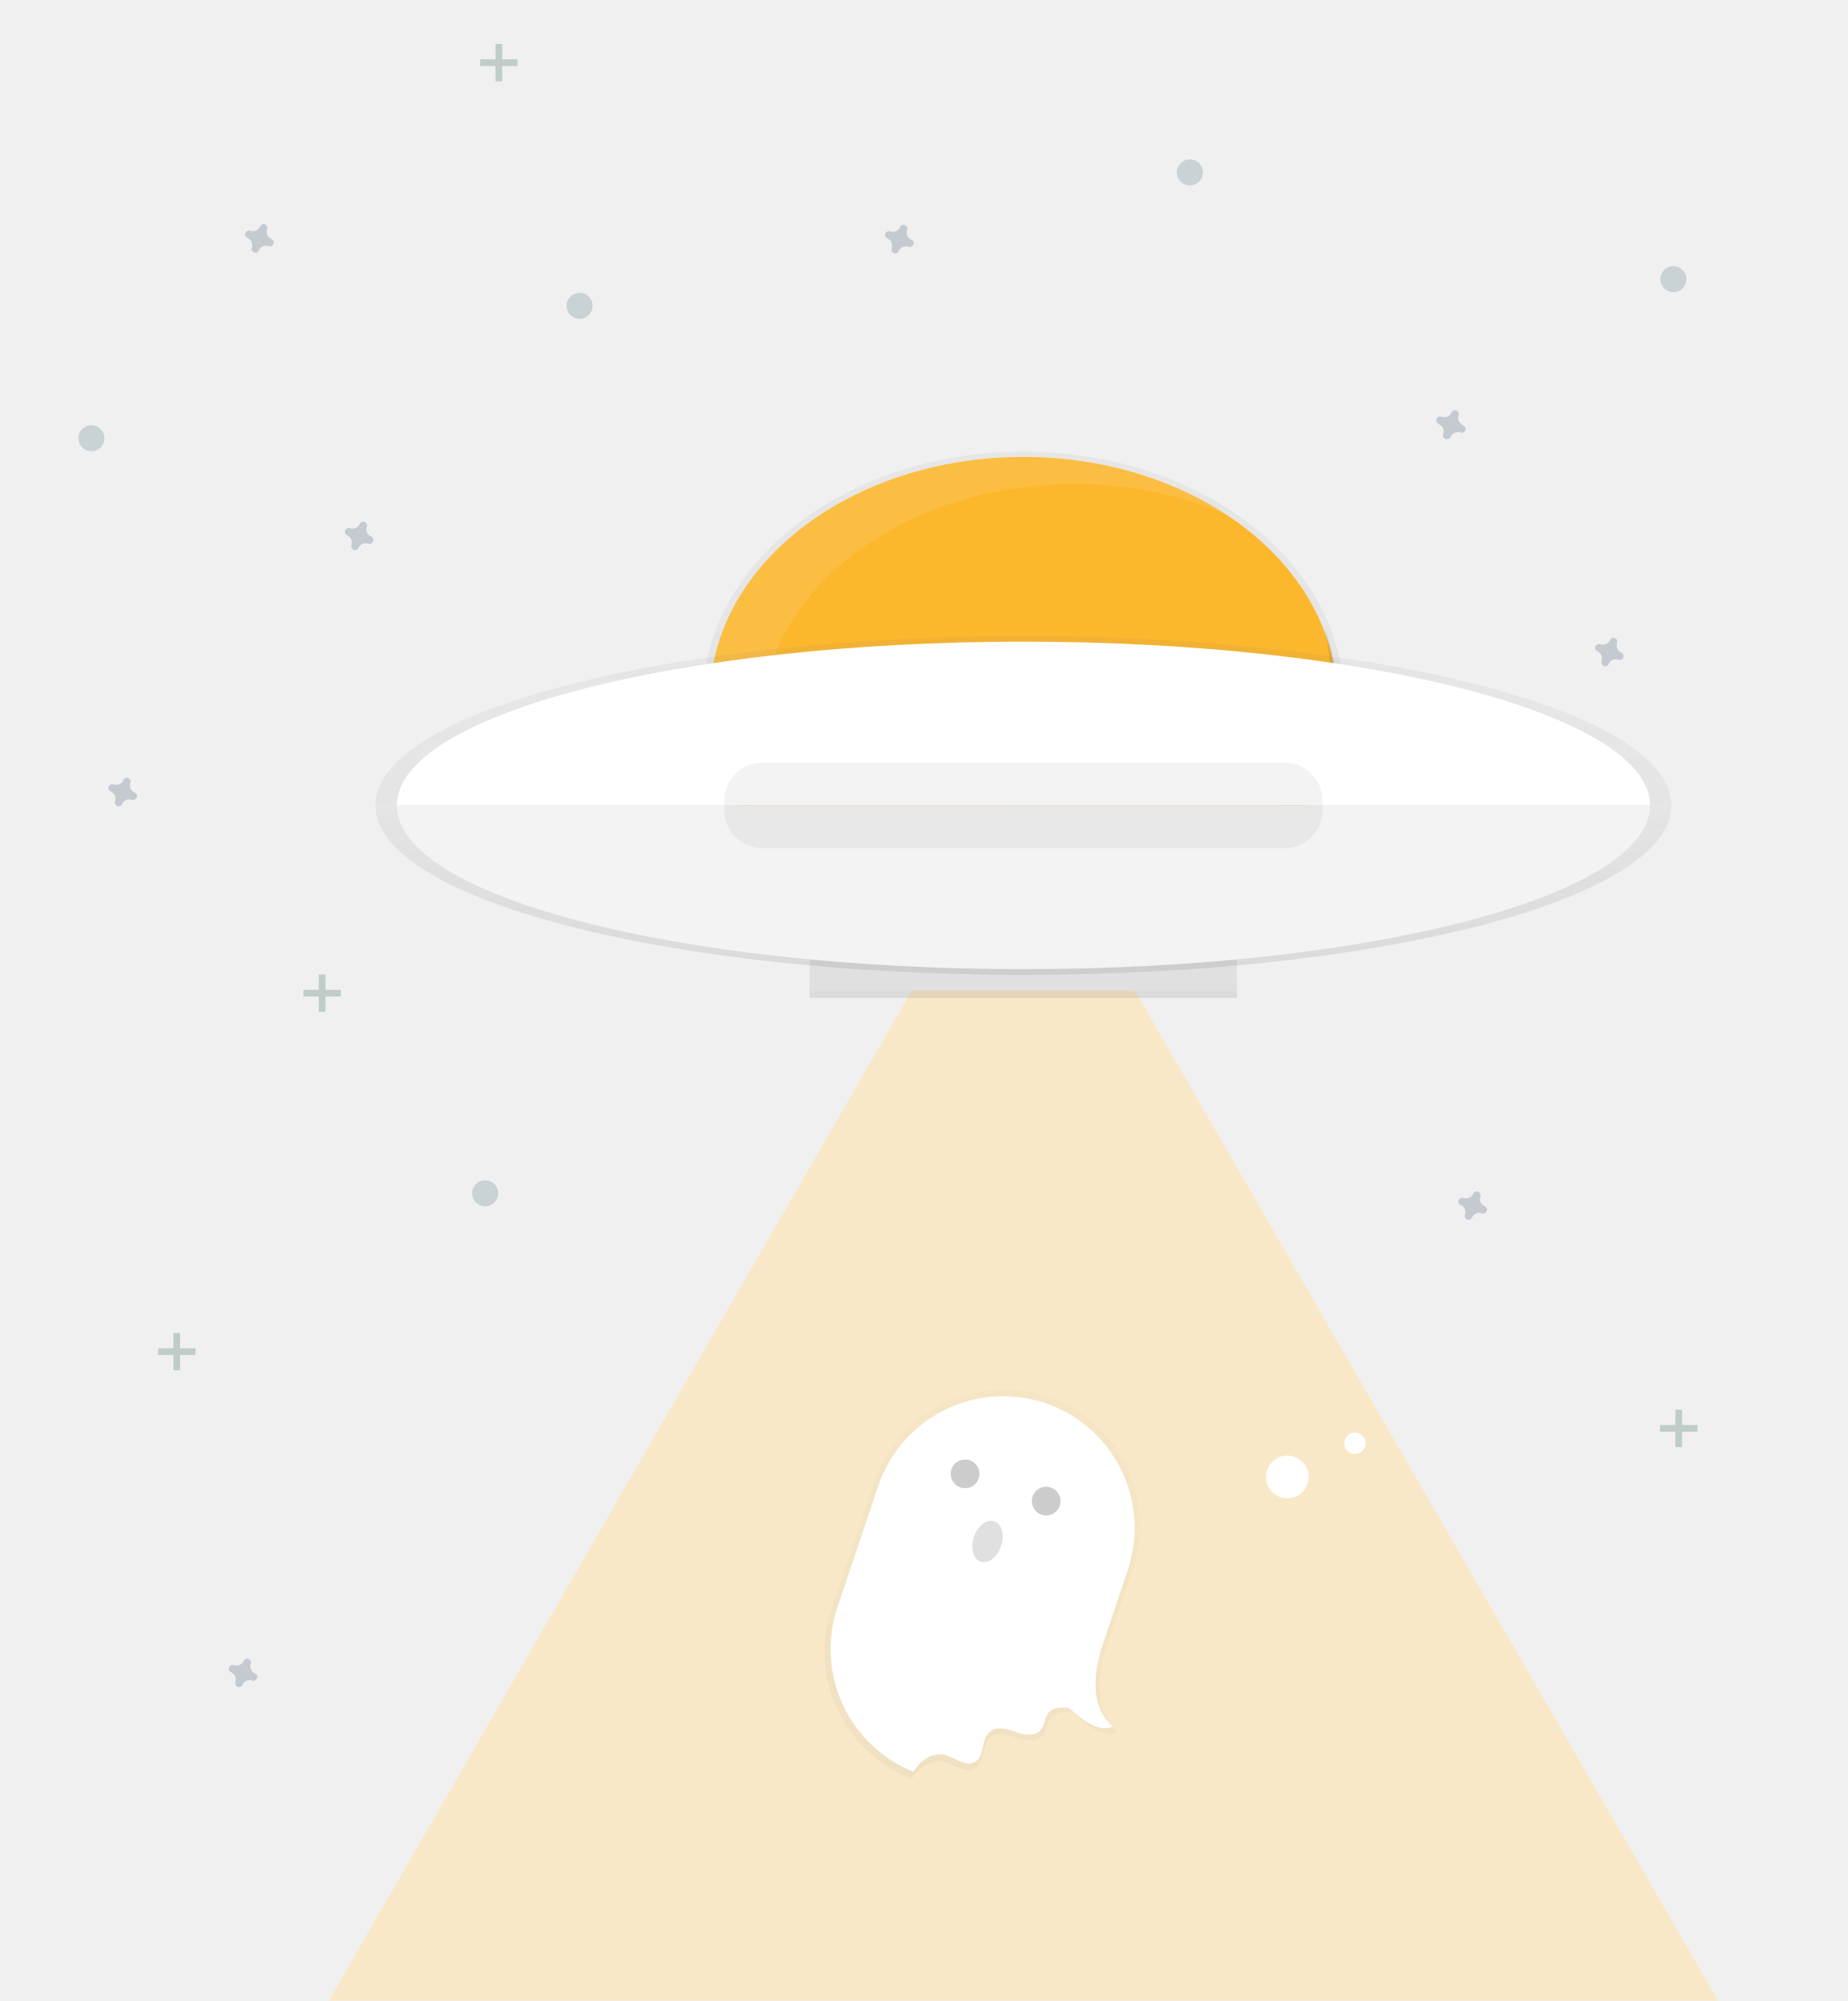
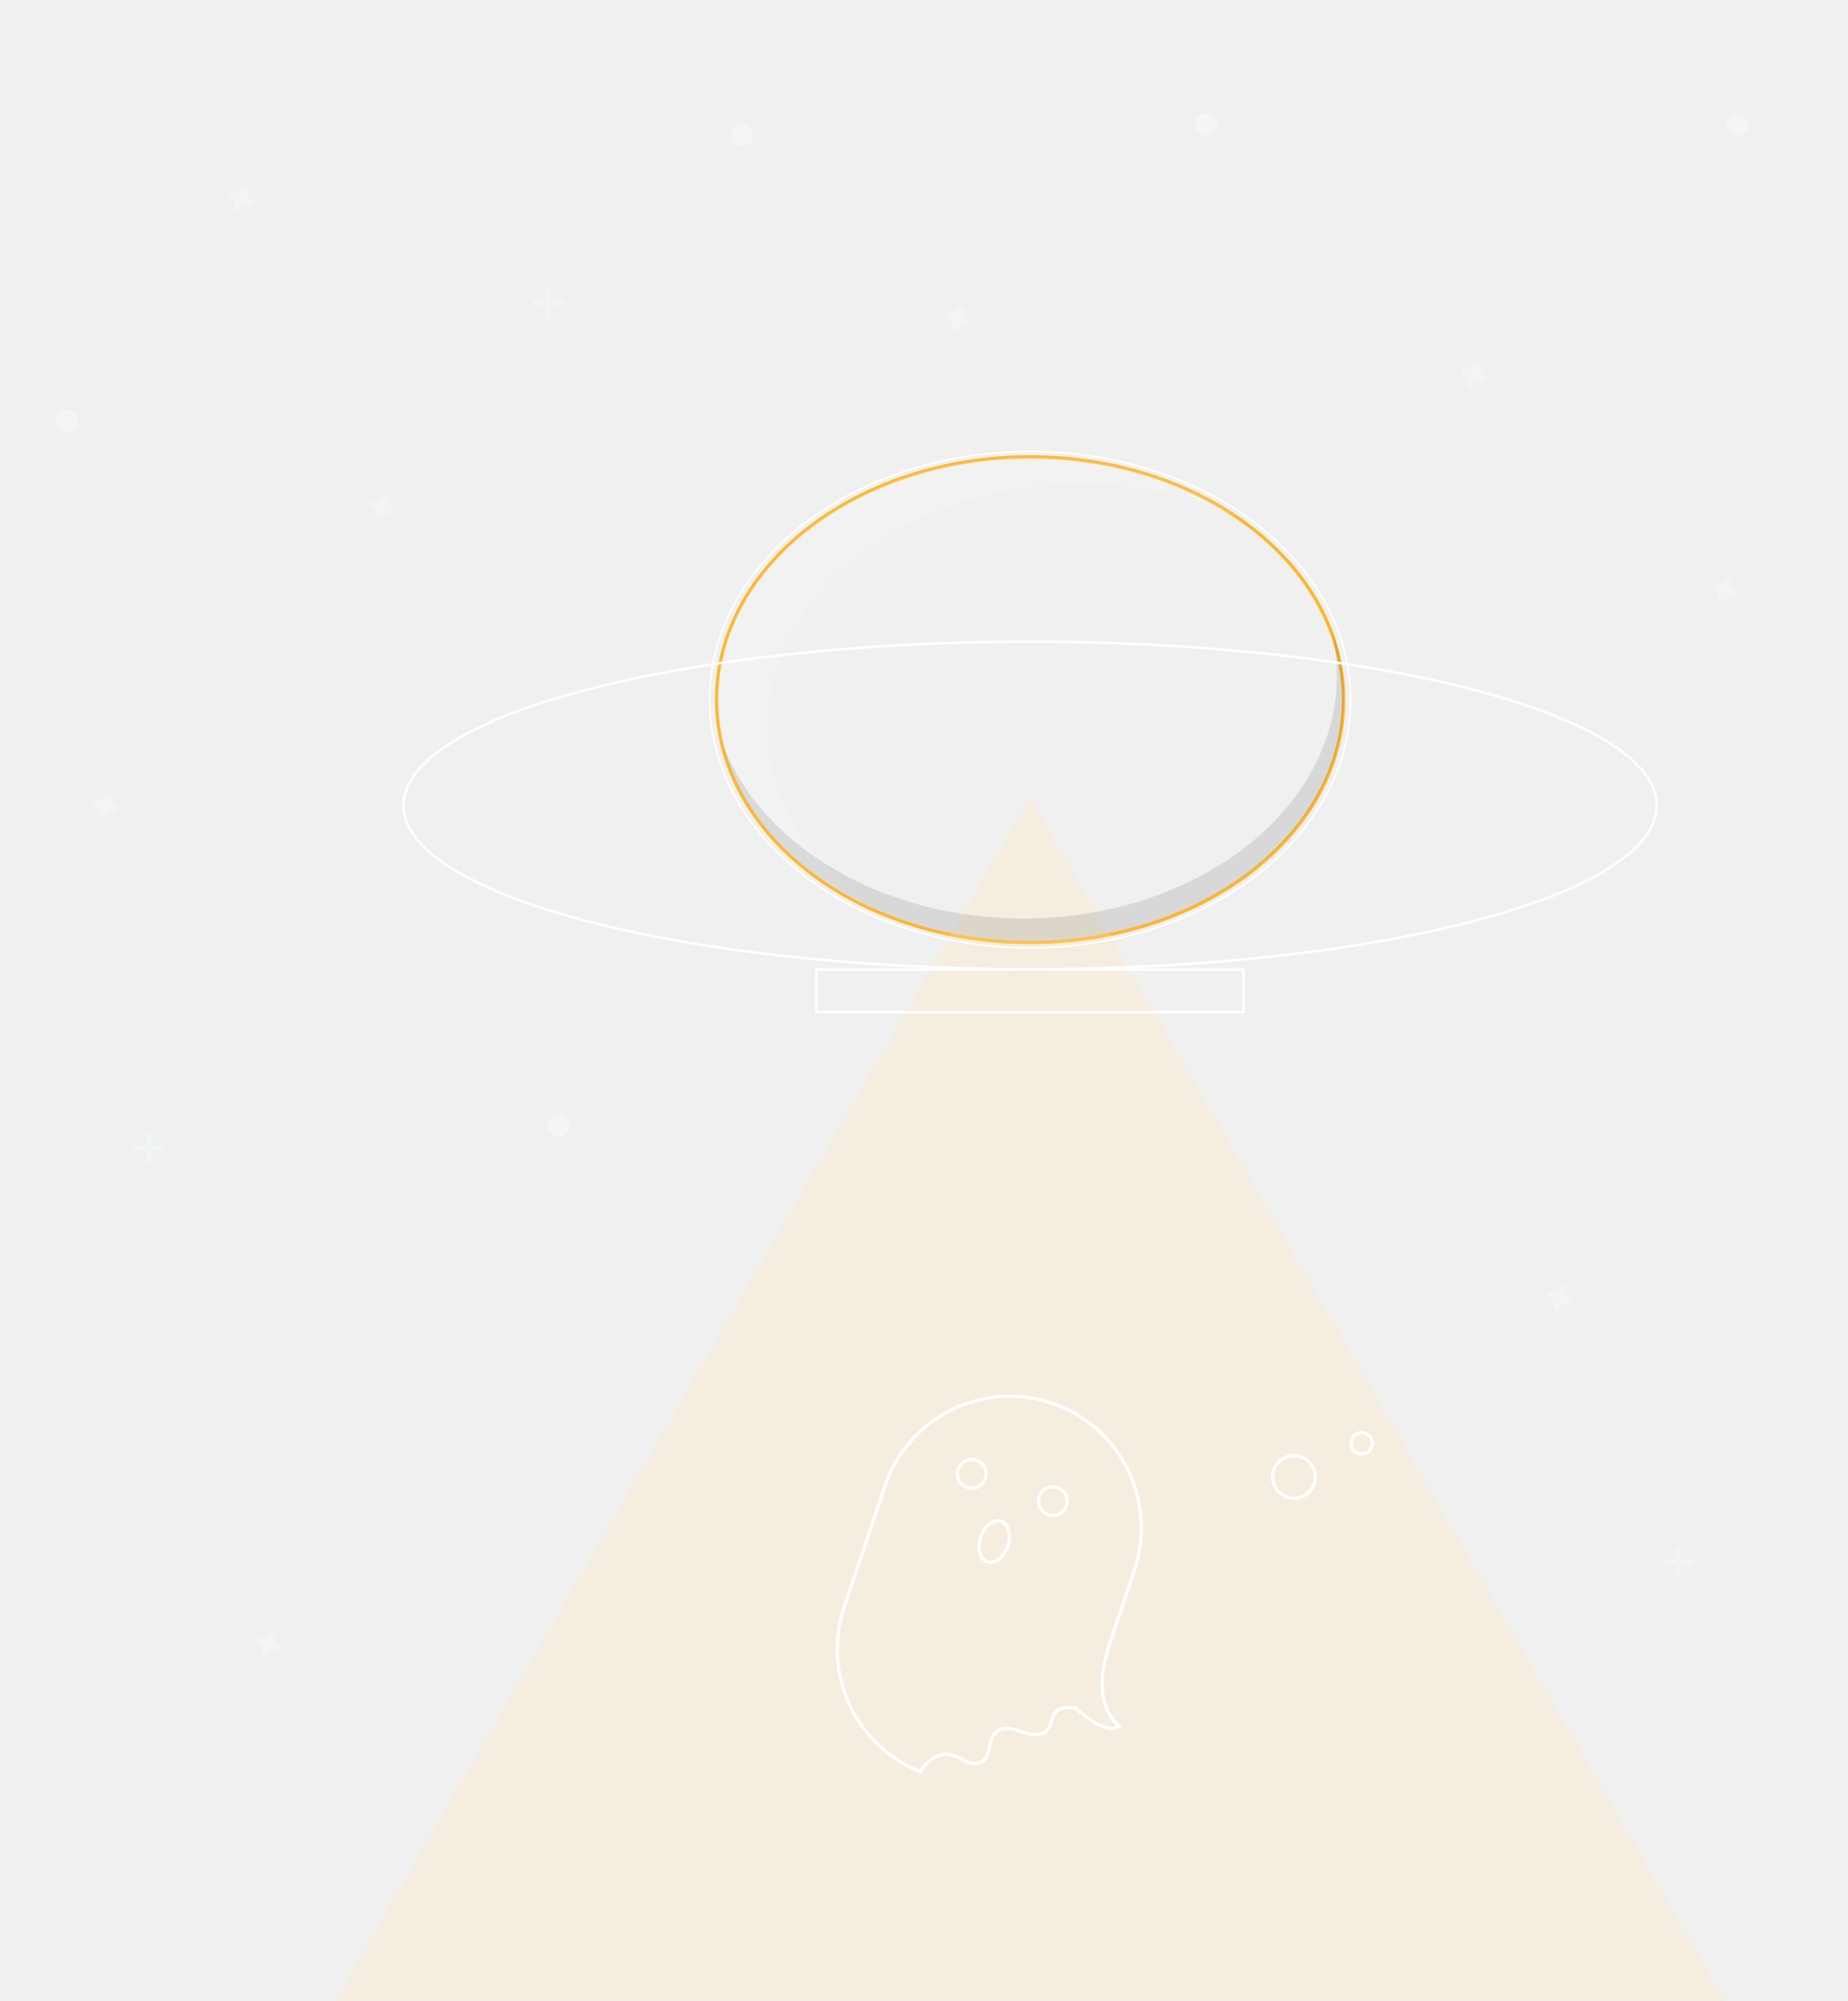
<svg xmlns="http://www.w3.org/2000/svg" version="1.0" id="Capa_1" x="0px" y="0px" viewBox="0 0 554 600" enable-background="new 0 0 554 600" xml:space="preserve">
+   <ellipse fill="none" stroke="#FCB72D" stroke-miterlimit="10" cx="308.9" cy="209.8" rx="94" ry="72.8" />
+   <path opacity="0.13" fill="#FFFFFF" enable-background="new    " d="M230.1,217.9c0-40.2,42.1-72.8,94-72.8  c16.1-0.1,32.1,3.2,46.8,9.7c-16.5-11.2-38.1-17.9-61.8-17.9c-51.9,0-94,32.6-94,72.8c0,27,19,50.6,47.1,63.1  C242.6,259.4,230.1,239.8,230.1,217.9z" />
+   <polygon opacity="0.25" fill="#FFE4AE" enable-background="new    " points="308.9,239.1 413,419.5 517.2,599.9 308.9,599.9   100.6,599.9 204.7,419.5 " />
+   <path fill="none" stroke="#FFFFFF" stroke-miterlimit="10" d="M276.9,529.9c1.9-2.6,5.2-4.5,8.4-3.7s6.1,3.7,8.9,2.2  c3.1-1.6,1.9-6.8,4.6-9.1c2.1-1.8,5.2-0.9,7.7,0c2.6,0.9,5.8,1.5,7.6-0.6c1.2-1.4,1.1-3.6,2.2-5c1.3-1.7,3.8-1.9,5.9-1.6  c1.1,0.2,8.1,8.2,13.5,5.6c-8.8-7.5-3.9-21.7-3.3-23.8l7.8-23.2c6.9-20.7-4.2-43-24.8-50l0,0c-20.7-6.9-43,4.2-50,24.8L253.1,482  c-6.6,19.9,3.4,41.5,22.9,49.3C276.2,530.8,276.5,530.3,276.9,529.9z" />
+   <ellipse transform="matrix(0.319 -0.9478 0.9478 0.319 -220.3898 577.1555)" fill="none" stroke="#FFFFFF" stroke-miterlimit="10" cx="291.4" cy="441.9" rx="4.3" ry="4.3" />
+   <ellipse transform="matrix(0.319 -0.9478 0.9478 0.319 -211.5923 605.7446)" fill="none" stroke="#FFFFFF" stroke-miterlimit="10" cx="315.7" cy="450.1" rx="4.3" ry="4.3" />
+   <ellipse transform="matrix(0.319 -0.9478 0.9478 0.319 -235.049 597.3146)" fill="none" stroke="#FFFFFF" stroke-miterlimit="10" cx="298.1" cy="462.2" rx="6.4" ry="4.3" />
+   <ellipse transform="matrix(0.319 -0.9478 0.9478 0.319 -155.5253 669.3222)" fill="none" stroke="#FFFFFF" stroke-miterlimit="10" cx="388" cy="442.9" rx="6.4" ry="6.4" />
+   <ellipse transform="matrix(0.319 -0.9478 0.9478 0.319 -132.1572 681.687)" fill="none" stroke="#FFFFFF" stroke-miterlimit="10" cx="408.3" cy="432.8" rx="3.2" ry="3.2" />
+   <path opacity="0.1" enable-background="new    " d="M399.1,188.2c1.2,4.7,1.8,9.5,1.8,14.4c0,40.2-42.1,72.8-94,72.8  c-42.5,0-78.3-21.8-90-51.7c8.6,33.3,46.6,58.4,92.1,58.4c51.9,0,94-32.6,94-72.8C403.1,202.1,401.7,194.9,399.1,188.2z" />
+   <path fill="none" stroke="#FFFFFF" stroke-width="0.75" stroke-miterlimit="10" d="M496.8,241.5L496.8,241.5  c0,27.1-84.1,49.1-187.9,49.1c-103.8,0-187.9-22-187.9-49.1v0c0-27.1,84.1-49.1,187.9-49.1C412.6,192.4,496.8,214.4,496.8,241.5z" />
+   <g opacity="0.74">
+     <path opacity="0.5" fill="#F6FAFF" enable-background="new    " d="M117.6,152.2c-0.9-0.4-1.4-1.5-1.1-2.4c0-0.1,0-0.1,0-0.2l0,0   c0-0.6-0.4-1-0.9-1.1c-0.3,0-0.7,0.1-0.9,0.4l0,0c0,0.1-0.1,0.1-0.1,0.2c-0.4,0.9-1.5,1.4-2.4,1.1c-0.1,0-0.1,0-0.2,0l0,0   c-0.6,0-1,0.4-1.1,0.9c0,0.3,0.1,0.7,0.4,0.9l0,0c0.1,0,0.1,0.1,0.2,0.1c0.9,0.4,1.4,1.5,1.1,2.4c0,0.1,0,0.1,0,0.2l0,0   c0,0.6,0.4,1,0.9,1.1c0.3,0,0.7-0.1,0.9-0.4l0,0c0-0.1,0.1-0.1,0.1-0.2c0.4-0.9,1.5-1.4,2.4-1.1c0.1,0,0.1,0,0.2,0l0,0   c0.6,0,1-0.4,1.1-0.9c0-0.3-0.1-0.7-0.4-0.9l0,0C117.7,152.3,117.7,152.3,117.6,152.2z" />
+     <path opacity="0.5" fill="#F6FAFF" enable-background="new    " d="M470.9,389.1c-0.9-0.4-1.4-1.5-1.1-2.4c0-0.1,0-0.1,0-0.2l0,0   c0-0.6-0.4-1-0.9-1.1c-0.3,0-0.7,0.1-0.9,0.4l0,0c0,0.1-0.1,0.1-0.1,0.2c-0.4,0.9-1.5,1.4-2.4,1.1c-0.1,0-0.1,0-0.2,0l0,0   c-0.6,0-1,0.4-1.1,0.9c0,0.3,0.1,0.7,0.4,0.9l0,0c0.1,0,0.1,0.1,0.2,0.1c0.9,0.4,1.4,1.5,1.1,2.4c0,0.1,0,0.1,0,0.2l0,0   c0,0.6,0.4,1,0.9,1.1c0.3,0,0.7-0.1,0.9-0.4l0,0c0-0.1,0.1-0.1,0.1-0.2c0.4-0.9,1.5-1.4,2.4-1.1c0.1,0,0.1,0,0.2,0l0,0   c0.6,0,1-0.4,1.1-0.9c0-0.3-0.1-0.7-0.4-0.9l0,0C471,389.2,470.9,389.2,470.9,389.1z" />
+     <path opacity="0.5" fill="#F6FAFF" enable-background="new    " d="M83.7,493c-0.9-0.4-1.4-1.5-1.1-2.4c0-0.1,0-0.1,0-0.2l0,0   c0-0.6-0.4-1-0.9-1.1c-0.3,0-0.7,0.1-0.9,0.4l0,0c0,0.1-0.1,0.1-0.1,0.2c-0.4,0.9-1.5,1.4-2.4,1.1c-0.1,0-0.1,0-0.2,0l0,0   c-0.6,0-1,0.4-1.1,0.9c0,0.3,0.1,0.7,0.4,0.9l0,0c0.1,0,0.1,0.1,0.2,0.1c0.9,0.4,1.4,1.5,1.1,2.4c0,0.1,0,0.1,0,0.2l0,0   c0,0.6,0.4,1,0.9,1.1c0.3,0,0.7-0.1,0.9-0.4l0,0c0-0.1,0.1-0.1,0.1-0.2c0.4-0.9,1.5-1.4,2.4-1.1c0.1,0,0.1,0,0.2,0l0,0   c0.6,0,1-0.4,1.1-0.9c0-0.3-0.1-0.7-0.4-0.9l0,0C83.8,493.1,83.8,493.1,83.7,493z" />
+     <path opacity="0.5" fill="#F6FAFF" enable-background="new    " d="M34.7,241.6c-0.9-0.4-1.4-1.5-1.1-2.4c0-0.1,0-0.1,0-0.2l0,0   c0-0.6-0.4-1-0.9-1.1c-0.3,0-0.7,0.1-0.9,0.4l0,0c0,0.1-0.1,0.1-0.1,0.2c-0.4,0.9-1.5,1.4-2.4,1.1c-0.1,0-0.1,0-0.2,0l0,0   c-0.6,0-1,0.4-1.1,0.9c0,0.3,0.1,0.7,0.4,0.9l0,0c0.1,0,0.1,0.1,0.2,0.1c0.9,0.4,1.4,1.5,1.1,2.4c0,0.1,0,0.1,0,0.2l0,0   c0,0.6,0.4,1,0.9,1.1c0.3,0,0.7-0.1,0.9-0.4l0,0c0-0.1,0.1-0.1,0.1-0.2c0.4-0.9,1.5-1.4,2.4-1.1c0.1,0,0.1,0,0.2,0l0,0   c0.6,0,1-0.4,1.1-0.9c0-0.3-0.1-0.7-0.4-0.9l0,0C34.8,241.7,34.8,241.6,34.7,241.6z" />
+     <path opacity="0.5" fill="#F6FAFF" enable-background="new    " d="M445,112.5c-0.9-0.4-1.4-1.5-1.1-2.4c0-0.1,0-0.1,0-0.2l0,0   c0-0.6-0.4-1-0.9-1.1c-0.3,0-0.7,0.1-0.9,0.4l0,0c0,0.1-0.1,0.1-0.1,0.2c-0.4,0.9-1.5,1.4-2.4,1.1c-0.1,0-0.1,0-0.2,0l0,0   c-0.5-0.1-1.1,0.2-1.2,0.8c-0.1,0.4,0.1,0.9,0.5,1.1l0,0c0.1,0,0.1,0.1,0.2,0.1c0.9,0.4,1.4,1.5,1.1,2.4c0,0.1,0,0.1,0,0.2l0,0   c-0.1,0.6,0.3,1,0.9,1.1c0.4,0,0.7-0.1,1-0.5l0,0c0-0.1,0.1-0.1,0.1-0.2c0.4-0.9,1.5-1.4,2.4-1.1c0.1,0,0.1,0,0.2,0l0,0   c0.6,0,1-0.4,1.1-0.9c0-0.3-0.1-0.7-0.4-0.9l0,0C445.2,112.6,445.1,112.5,445,112.5z" />
+     <g opacity="0.5">
+       <rect x="43.8" y="339.7" fill="#F2FFFB" width="1.6" height="9.3" />
+       <rect x="40" y="343.5" fill="#F2FFFB" width="9.3" height="1.6" />
+     </g>
+     <g opacity="0.5">
+       <rect x="163.5" y="86.3" fill="#F2FFFB" width="1.6" height="9.3" />
+       <rect x="159.7" y="90.1" fill="#F2FFFB" width="9.3" height="1.6" />
+     </g>
+     <g opacity="0.5">
+       <rect x="502.4" y="463.8" fill="#F2FFFB" width="1.6" height="9.3" />
+       <rect x="498.5" y="467.6" fill="#F2FFFB" width="9.3" height="1.6" />
+     </g>
+     <circle opacity="0.5" fill="#FCFFFF" enable-background="new    " cx="520.8" cy="37.3" r="3.3" />
+     <circle opacity="0.5" fill="#FCFFFF" enable-background="new    " cx="20" cy="126.3" r="3.3" />
+     <circle opacity="0.5" fill="#FCFFFF" enable-background="new    " cx="167.6" cy="337.5" r="3.3" />
+     <path opacity="0.5" fill="#F6FAFF" enable-background="new    " d="M290.2,95.6c-0.9-0.4-1.4-1.5-1.1-2.4c0-0.1,0-0.1,0-0.2l0,0   c0-0.6-0.4-1-0.9-1.1c-0.3,0-0.7,0.1-0.9,0.4l0,0c0,0.1-0.1,0.1-0.1,0.2c-0.4,0.9-1.5,1.4-2.4,1.1c-0.1,0-0.1,0-0.2,0l0,0   c-0.6,0-1,0.4-1.1,0.9c0,0.3,0.1,0.7,0.4,0.9l0,0c0.1,0,0.1,0.1,0.2,0.1c0.9,0.4,1.4,1.5,1.1,2.4c0,0.1,0,0.1,0,0.2l0,0   c0,0.6,0.4,1,0.9,1.1c0.3,0,0.7-0.1,0.9-0.4l0,0c0-0.1,0.1-0.1,0.1-0.2c0.4-0.9,1.5-1.4,2.4-1.1c0.1,0,0.1,0,0.2,0l0,0   c0.6,0,1-0.4,1.1-0.9c0-0.3-0.1-0.7-0.4-0.9l0,0C290.3,95.7,290.2,95.7,290.2,95.6z" />
+     <path opacity="0.5" fill="#F6FAFF" enable-background="new    " d="M520.2,177.1c-0.9-0.4-1.4-1.5-1.1-2.4c0-0.1,0-0.1,0-0.2l0,0   c0-0.6-0.4-1-0.9-1.1c-0.3,0-0.7,0.1-0.9,0.4l0,0c0,0.1-0.1,0.1-0.1,0.2c-0.4,0.9-1.5,1.4-2.4,1.1c-0.1,0-0.1,0-0.2,0l0,0   c-0.6,0-1,0.4-1.1,0.9c0,0.3,0.1,0.7,0.4,0.9l0,0c0.1,0,0.1,0.1,0.2,0.1c0.9,0.4,1.4,1.5,1.1,2.4c0,0.1,0,0.1,0,0.2l0,0   c0,0.6,0.4,1,0.9,1.1c0.3,0,0.7-0.1,0.9-0.4l0,0c0-0.1,0.1-0.1,0.1-0.2c0.4-0.9,1.5-1.4,2.4-1.1c0.1,0,0.1,0,0.2,0l0,0   c0.6,0,1-0.4,1.1-0.9c0-0.3-0.1-0.7-0.4-0.9l0,0C520.4,177.2,520.3,177.1,520.2,177.1z" />
+     <path opacity="0.5" fill="#F6FAFF" enable-background="new    " d="M75.5,59.7c-0.9-0.4-1.4-1.5-1.1-2.4c0-0.1,0-0.1,0-0.2l0,0   c0-0.6-0.4-1-0.9-1.1c-0.3,0-0.7,0.1-0.9,0.4l0,0c0,0.1-0.1,0.1-0.1,0.2c-0.4,0.9-1.5,1.4-2.4,1.1c-0.1,0-0.1,0-0.2,0l0,0   c-0.6,0-1,0.4-1.1,0.9c0,0.3,0.1,0.7,0.4,0.9l0,0c0.1,0,0.1,0.1,0.2,0.1c0.9,0.4,1.4,1.5,1.1,2.4c0,0.1,0,0.1,0,0.2l0,0   c0,0.6,0.4,1,0.9,1.1c0.3,0,0.7-0.1,0.9-0.4l0,0c0-0.1,0.1-0.1,0.1-0.2c0.4-0.9,1.5-1.4,2.4-1.1c0.1,0,0.1,0,0.2,0l0,0   c0.6,0,1-0.4,1.1-0.9c0-0.3-0.1-0.7-0.4-0.9l0,0C75.6,59.7,75.6,59.7,75.5,59.7z" />
+     <circle opacity="0.5" fill="#FCFFFF" enable-background="new    " cx="361.7" cy="37.3" r="3.3" />
+     <circle opacity="0.5" fill="#FCFFFF" enable-background="new    " cx="222.5" cy="40.6" r="3.3" />
+   </g>
  <g>
-     <g opacity="0.8">
-       <linearGradient id="SVGID_1_" gradientUnits="userSpaceOnUse" x1="306.873" y1="323.763" x2="306.873" y2="472.634" gradientTransform="matrix(1 0 0 -1 0 608)">
-         <stop offset="0" style="stop-color:#808080;stop-opacity:0.25" />
-         <stop offset="0.54" style="stop-color:#808080;stop-opacity:0.12" />
-         <stop offset="1" style="stop-color:#808080;stop-opacity:0.1" />
-       </linearGradient>
-       <ellipse fill="url(#SVGID_1_)" cx="306.9" cy="209.8" rx="96.1" ry="74.4" />
-     </g>
-     <ellipse fill="#FCB72D" cx="306.9" cy="209.8" rx="94" ry="72.8" />
-     <path opacity="0.1" fill="#FFFFFF" enable-background="new    " d="M228.1,217.9c0-40.2,42.1-72.8,94-72.8   c16.1-0.1,32.1,3.2,46.8,9.7c-16.5-11.2-38.1-17.9-61.8-17.9c-51.9,0-94,32.6-94,72.8c0,27,19,50.6,47.1,63.1   C240.6,259.4,228.1,239.8,228.1,217.9z" />
-     <polygon opacity="0.61" fill="#FFE4AE" enable-background="new    " points="306.9,239.1 411,419.5 515.2,599.9 306.9,599.9    98.6,599.9 202.7,419.5  " />
-     <g opacity="0.3">
-       <linearGradient id="SVGID_2_" gradientUnits="userSpaceOnUse" x1="186.465" y1="-456.834" x2="186.465" y2="-335.161" gradientTransform="matrix(0.9478 0.319 0.319 -0.9478 249.3229 43.2173)">
-         <stop offset="0" style="stop-color:#808080;stop-opacity:0.25" />
-         <stop offset="0.54" style="stop-color:#808080;stop-opacity:0.12" />
-         <stop offset="1" style="stop-color:#808080;stop-opacity:0.1" />
-       </linearGradient>
-       <path fill="url(#SVGID_2_)" d="M331.6,494.5l8.1-24c5.7-17.2-0.5-36-15.2-46.5l0.1,0c-3.2-2.2-6.7-4-10.4-5.2l0,0l-0.1,0l-0.1,0    l0,0c-3.6-1.2-7.3-1.9-11.1-2.1c-1.3-0.1-2.7-0.1-4,0c-2.3,0.1-4.6,0.4-6.9,1c-0.6,0.1-1.3,0.3-1.9,0.5c-0.6,0.2-1.3,0.4-1.9,0.6    c-1.2,0.4-2.5,0.9-3.7,1.4c-0.6,0.3-1.2,0.5-1.8,0.8c-1.8,0.9-3.5,1.9-5.1,3c-0.5,0.4-1.1,0.8-1.6,1.2    c-6.5,4.9-11.3,11.7-13.9,19.4l-12.7,37.8c-2,5.9-2.6,12.2-1.8,18.4c0.1,1,0.3,1.9,0.5,2.8s0.4,1.9,0.7,2.8    c0.2,0.6,0.4,1.2,0.6,1.8c0.3,0.9,0.6,1.8,1,2.7c0.2,0.6,0.5,1.2,0.8,1.7c0.5,1.2,1.1,2.3,1.8,3.4c0.6,1.1,1.3,2.2,2.1,3.2    c0.6,0.8,1.1,1.5,1.7,2.3c0.8,1,1.7,1.9,2.6,2.8c3.9,3.9,8.6,7,13.8,9.1l0,0l0,0l0.2,0.1c0.3-0.5,0.6-1,0.9-1.4    c2-2.7,5.4-4.6,8.7-3.9c0.2,0.1,0.5,0.1,0.7,0.2c1.7,0.6,3.3,1.6,4.9,2.1c1.2,0.5,2.5,0.5,3.7,0c3.2-1.7,2-7.1,4.7-9.4    c0.1-0.1,0.3-0.2,0.4-0.3l-0.1-0.2c2.1-1.3,5-0.4,7.5,0.4c2.6,0.9,6,1.5,7.9-0.6c1.2-1.5,1.1-3.7,2.3-5.2c1.4-1.8,3.9-2,6.2-1.7    c1.2,0.2,8.4,8.5,14,5.8C325.9,511.4,330.9,496.6,331.6,494.5z" />
-     </g>
-     <path fill="#FFFFFF" d="M274.9,529.9c1.9-2.6,5.2-4.5,8.4-3.7s6.1,3.7,8.9,2.2c3.1-1.6,1.9-6.8,4.6-9.1c2.1-1.8,5.2-0.9,7.7,0   c2.6,0.9,5.8,1.5,7.6-0.6c1.2-1.4,1.1-3.6,2.2-5c1.3-1.7,3.8-1.9,5.9-1.6c1.1,0.2,8.1,8.2,13.5,5.6c-8.8-7.5-3.9-21.7-3.3-23.8   l7.8-23.2c6.9-20.7-4.2-43-24.8-50l0,0c-20.7-6.9-43,4.2-50,24.8L251.1,482c-6.6,19.9,3.4,41.5,22.9,49.3   C274.2,530.8,274.5,530.3,274.9,529.9z" />
-     <ellipse transform="matrix(0.319 -0.9478 0.9478 0.319 -221.7519 575.2599)" opacity="0.2" enable-background="new    " cx="289.4" cy="441.9" rx="4.3" ry="4.3" />
-     <ellipse transform="matrix(0.319 -0.9478 0.9478 0.319 -212.9543 603.849)" opacity="0.2" enable-background="new    " cx="313.7" cy="450.1" rx="4.3" ry="4.3" />
-     <ellipse transform="matrix(0.319 -0.9478 0.9478 0.319 -236.4111 595.4191)" fill="#E0E0E0" cx="296.1" cy="462.2" rx="6.4" ry="4.3" />
-     <ellipse transform="matrix(0.319 -0.9478 0.9478 0.319 -156.8874 667.4266)" fill="#FFFFFF" cx="386" cy="442.9" rx="6.4" ry="6.4" />
-     <ellipse transform="matrix(0.319 -0.9478 0.9478 0.319 -133.5193 679.7915)" fill="#FFFFFF" cx="406.3" cy="432.8" rx="3.2" ry="3.2" />
-     <g opacity="0.8">
-       <linearGradient id="SVGID_3_" gradientUnits="userSpaceOnUse" x1="306.873" y1="308.811" x2="306.873" y2="321.624" gradientTransform="matrix(1 0 0 -1 0 608)">
-         <stop offset="0" style="stop-color:#808080;stop-opacity:0.25" />
-         <stop offset="0.54" style="stop-color:#808080;stop-opacity:0.12" />
-         <stop offset="1" style="stop-color:#808080;stop-opacity:0.1" />
-       </linearGradient>
-       <rect x="242.8" y="286.4" fill="url(#SVGID_3_)" width="128.1" height="12.8" />
-     </g>
-     <rect x="242.8" y="284.2" fill="#E0E0E0" width="128.1" height="12.8" />
-     <path opacity="0.1" enable-background="new    " d="M397.1,188.2c1.2,4.7,1.8,9.5,1.8,14.4c0,40.2-42.1,72.8-94,72.8   c-42.5,0-78.3-21.8-90-51.7c8.6,33.3,46.6,58.4,92.1,58.4c51.9,0,94-32.6,94-72.8C401.1,202.1,399.7,194.9,397.1,188.2z" />
-     <g opacity="0.8">
-       <linearGradient id="SVGID_4_" gradientUnits="userSpaceOnUse" x1="306.873" y1="315.68" x2="306.873" y2="417.25" gradientTransform="matrix(1 0 0 -1 0 608)">
-         <stop offset="0" style="stop-color:#808080;stop-opacity:0.25" />
-         <stop offset="0.54" style="stop-color:#808080;stop-opacity:0.12" />
-         <stop offset="1" style="stop-color:#808080;stop-opacity:0.1" />
-       </linearGradient>
-       <ellipse fill="url(#SVGID_4_)" cx="306.9" cy="241.5" rx="194.3" ry="50.8" />
-     </g>
-     <path fill="#FFFFFF" d="M306.9,192.4c-103.8,0-187.9,22-187.9,49.1h375.8C494.8,214.4,410.6,192.4,306.9,192.4z" />
-     <path fill="#FFFFFF" d="M306.9,290.6c103.8,0,187.9-22,187.9-49.1H119C119,268.7,203.1,290.6,306.9,290.6z" />
-     <path opacity="5.000000e-02" enable-background="new    " d="M306.9,290.6c103.8,0,187.9-22,187.9-49.1H119   C119,268.7,203.1,290.6,306.9,290.6z" />
-     <path opacity="5.000000e-02" enable-background="new    " d="M228.5,228.7h156.8c6.2,0,11.3,5.1,11.3,11.3v3   c0,6.2-5.1,11.3-11.3,11.3H228.5c-6.2,0-11.3-5.1-11.3-11.3v-3C217.2,233.8,222.2,228.7,228.5,228.7z" />
-     <g>
-       <path opacity="0.5" fill="#99A3B2" enable-background="new    " d="M111.3,160.9c-1.1-0.5-1.7-1.7-1.3-2.9c0-0.1,0-0.2,0.1-0.3    l0,0c0-0.7-0.5-1.2-1.1-1.3c-0.4,0-0.8,0.2-1,0.5l0,0c-0.1,0.1-0.1,0.2-0.1,0.2c-0.5,1.1-1.7,1.7-2.9,1.3c-0.1,0-0.2,0-0.3-0.1    l0,0c-0.7,0-1.2,0.5-1.3,1.1c0,0.4,0.2,0.8,0.5,1l0,0c0.1,0.1,0.2,0.1,0.2,0.1c1.1,0.5,1.7,1.7,1.3,2.9c0,0.1,0,0.2-0.1,0.3l0,0    c0,0.7,0.5,1.2,1.1,1.3c0.4,0,0.8-0.2,1-0.5l0,0c0.1-0.1,0.1-0.2,0.1-0.2c0.5-1.1,1.7-1.7,2.9-1.3c0.1,0,0.2,0,0.3,0.1l0,0    c0.7,0,1.2-0.5,1.3-1.1c0-0.4-0.2-0.8-0.5-1l0,0C111.5,161,111.4,161,111.3,160.9z" />
-       <path opacity="0.5" fill="#99A3B2" enable-background="new    " d="M445.2,361.7c-1.1-0.5-1.7-1.7-1.3-2.9c0-0.1,0-0.2,0.1-0.3    l0,0c0-0.7-0.5-1.2-1.1-1.3c-0.4,0-0.8,0.2-1,0.5l0,0c-0.1,0.1-0.1,0.2-0.1,0.2c-0.5,1.1-1.7,1.7-2.9,1.3c-0.1,0-0.2,0-0.3-0.1    l0,0c-0.7,0-1.2,0.5-1.3,1.1c0,0.4,0.2,0.8,0.5,1l0,0c0.1,0.1,0.2,0.1,0.2,0.1c1.1,0.5,1.7,1.7,1.3,2.9c0,0.1,0,0.2-0.1,0.3l0,0    c0,0.7,0.5,1.2,1.1,1.3c0.4,0,0.8-0.2,1-0.5l0,0c0.1-0.1,0.1-0.2,0.1-0.2c0.5-1.1,1.7-1.7,2.9-1.3c0.1,0,0.2,0,0.3,0.1l0,0    c0.7,0,1.2-0.5,1.3-1.1c0-0.4-0.2-0.8-0.5-1l0,0C445.4,361.8,445.3,361.7,445.2,361.7z" />
-       <path opacity="0.5" fill="#99A3B2" enable-background="new    " d="M76.5,501.8c-1.1-0.5-1.7-1.7-1.3-2.9c0-0.1,0-0.2,0.1-0.3l0,0    c0-0.7-0.5-1.2-1.1-1.3c-0.4,0-0.8,0.2-1,0.5l0,0c-0.1,0.1-0.1,0.2-0.1,0.2c-0.5,1.1-1.7,1.7-2.9,1.3c-0.1,0-0.2,0-0.3-0.1l0,0    c-0.7,0-1.2,0.5-1.3,1.1c0,0.4,0.2,0.8,0.5,1l0,0c0.1,0.1,0.2,0.1,0.2,0.1c1.1,0.5,1.7,1.7,1.3,2.9c0,0.1,0,0.2-0.1,0.3l0,0    c0,0.7,0.5,1.2,1.1,1.3c0.4,0,0.8-0.2,1-0.5l0,0c0.1-0.1,0.1-0.2,0.1-0.2c0.5-1.1,1.7-1.7,2.9-1.3c0.1,0,0.2,0,0.3,0.1l0,0    c0.7,0,1.2-0.5,1.3-1.1c0-0.4-0.2-0.8-0.5-1l0,0C76.7,501.9,76.6,501.9,76.5,501.8z" />
-       <path opacity="0.5" fill="#99A3B2" enable-background="new    " d="M40.4,237.7c-1.1-0.5-1.7-1.7-1.3-2.9c0-0.1,0-0.2,0.1-0.3l0,0    c0-0.7-0.5-1.2-1.1-1.3c-0.4,0-0.8,0.2-1,0.5l0,0c-0.1,0.1-0.1,0.2-0.1,0.2c-0.5,1.1-1.7,1.7-2.9,1.3c-0.1,0-0.2,0-0.3-0.1l0,0    c-0.7,0-1.2,0.5-1.3,1.1c0,0.4,0.2,0.8,0.5,1l0,0c0.1,0.1,0.2,0.1,0.2,0.1c1.1,0.5,1.7,1.7,1.3,2.9c0,0.1,0,0.2-0.1,0.3l0,0    c0,0.7,0.5,1.2,1.1,1.3c0.4,0,0.8-0.2,1-0.5l0,0c0.1-0.1,0.1-0.2,0.1-0.2c0.5-1.1,1.7-1.7,2.9-1.3c0.1,0,0.2,0,0.3,0.1l0,0    c0.7,0,1.2-0.5,1.3-1.1c0-0.4-0.2-0.8-0.5-1l0,0C40.6,237.8,40.5,237.7,40.4,237.7z" />
-       <path opacity="0.5" fill="#99A3B2" enable-background="new    " d="M438.7,127.5c-1.1-0.5-1.7-1.7-1.3-2.9c0-0.1,0-0.2,0.1-0.3    l0,0c0-0.7-0.5-1.2-1.1-1.3c-0.4,0-0.8,0.2-1,0.5l0,0c-0.1,0.1-0.1,0.2-0.1,0.2c-0.5,1.1-1.7,1.7-2.9,1.3c-0.1,0-0.2,0-0.3-0.1    l0,0c-0.7-0.1-1.3,0.3-1.4,0.9c-0.1,0.5,0.1,1,0.6,1.3l0,0c0.1,0.1,0.2,0.1,0.2,0.1c1.1,0.5,1.7,1.7,1.3,2.9c0,0.1,0,0.2-0.1,0.3    l0,0c-0.1,0.7,0.4,1.3,1.1,1.3c0.5,0,0.9-0.2,1.1-0.5l0,0c0.1-0.1,0.1-0.2,0.1-0.2c0.5-1.1,1.7-1.7,2.9-1.3c0.1,0,0.2,0,0.3,0.1    l0,0c0.7,0,1.2-0.5,1.3-1.1c0-0.4-0.2-0.8-0.5-1l0,0C438.8,127.6,438.8,127.5,438.7,127.5z" />
-       <g opacity="0.5">
-         <rect x="95.6" y="292.2" fill="#8EA89F" width="2" height="11.2" />
-         <rect x="91" y="296.8" fill="#8EA89F" width="11.2" height="2" />
-       </g>
-       <g opacity="0.5">
-         <rect x="148.6" y="13.2" fill="#8EA89F" width="2" height="11.2" />
-         <rect x="144" y="17.8" fill="#8EA89F" width="11.2" height="2" />
-       </g>
-       <g opacity="0.5">
-         <rect x="52" y="399.7" fill="#8EA89F" width="2" height="11.2" />
-         <rect x="47.4" y="404.3" fill="#8EA89F" width="11.2" height="2" />
-       </g>
-       <g opacity="0.5">
-         <rect x="502.4" y="422.7" fill="#8EA89F" width="2" height="11.2" />
-         <rect x="497.8" y="427.3" fill="#8EA89F" width="11.2" height="2" />
-       </g>
-       <circle opacity="0.5" fill="#A2B4B7" enable-background="new    " cx="501.8" cy="83.7" r="3.9" />
-       <circle opacity="0.5" fill="#A2B4B7" enable-background="new    " cx="27.4" cy="131.4" r="3.9" />
-       <circle opacity="0.5" fill="#A2B4B7" enable-background="new    " cx="145.5" cy="357.8" r="3.9" />
-       <path opacity="0.5" fill="#99A3B2" enable-background="new    " d="M273.3,71.9c-1.1-0.5-1.7-1.7-1.3-2.9c0-0.1,0-0.2,0.1-0.3l0,0    c0-0.7-0.5-1.2-1.1-1.3c-0.4,0-0.8,0.2-1,0.5l0,0c-0.1,0.1-0.1,0.2-0.1,0.2c-0.5,1.1-1.7,1.7-2.9,1.3c-0.1,0-0.2,0-0.3-0.1l0,0    c-0.7,0-1.2,0.5-1.3,1.1c0,0.4,0.2,0.8,0.5,1l0,0c0.1,0.1,0.2,0.1,0.2,0.1c1.1,0.5,1.7,1.7,1.3,2.9c0,0.1,0,0.2-0.1,0.3l0,0    c0,0.7,0.5,1.2,1.1,1.3c0.4,0,0.8-0.2,1-0.5l0,0c0.1-0.1,0.1-0.2,0.1-0.2c0.5-1.1,1.7-1.7,2.9-1.3c0.1,0,0.2,0,0.3,0.1l0,0    c0.7,0,1.2-0.5,1.3-1.1c0-0.4-0.2-0.8-0.5-1l0,0C273.5,72,273.4,72,273.3,71.9z" />
-       <path opacity="0.5" fill="#99A3B2" enable-background="new    " d="M486.2,195.7c-1.1-0.5-1.7-1.7-1.3-2.9c0-0.1,0-0.2,0.1-0.3    l0,0c0-0.7-0.5-1.2-1.1-1.3c-0.4,0-0.8,0.2-1,0.5l0,0c-0.1,0.1-0.1,0.2-0.1,0.2c-0.5,1.1-1.7,1.7-2.9,1.3c-0.1,0-0.2,0-0.3-0.1    l0,0c-0.7,0-1.2,0.5-1.3,1.1c0,0.4,0.2,0.8,0.5,1l0,0c0.1,0.1,0.2,0.1,0.2,0.1c1.1,0.5,1.7,1.7,1.3,2.9c0,0.1,0,0.2-0.1,0.3l0,0    c0,0.7,0.5,1.2,1.1,1.3c0.4,0,0.8-0.2,1-0.5l0,0c0.1-0.1,0.1-0.2,0.1-0.2c0.5-1.1,1.7-1.7,2.9-1.3c0.1,0,0.2,0,0.3,0.1l0,0    c0.7,0,1.2-0.5,1.3-1.1c0-0.4-0.2-0.8-0.5-1l0,0C486.4,195.8,486.3,195.7,486.2,195.7z" />
-       <path opacity="0.5" fill="#99A3B2" enable-background="new    " d="M81.4,71.7c-1.1-0.5-1.7-1.7-1.3-2.9c0-0.1,0-0.2,0.1-0.3l0,0    c0-0.7-0.5-1.2-1.1-1.3c-0.4,0-0.8,0.2-1,0.5l0,0c-0.1,0.1-0.1,0.2-0.1,0.2c-0.5,1.1-1.7,1.7-2.9,1.3c-0.1,0-0.2,0-0.3-0.1l0,0    c-0.7,0-1.2,0.5-1.3,1.1c0,0.4,0.2,0.8,0.5,1l0,0c0.1,0.1,0.2,0.1,0.2,0.1c1.1,0.5,1.7,1.7,1.3,2.9c0,0.1,0,0.2-0.1,0.3l0,0    c0,0.7,0.5,1.2,1.1,1.3c0.4,0,0.8-0.2,1-0.5l0,0c0.1-0.1,0.1-0.2,0.1-0.2c0.5-1.1,1.7-1.7,2.9-1.3c0.1,0,0.2,0,0.3,0.1l0,0    c0.7,0,1.2-0.5,1.3-1.1c0-0.4-0.2-0.8-0.5-1l0,0C81.6,71.8,81.5,71.7,81.4,71.7z" />
-       <circle opacity="0.5" fill="#A2B4B7" enable-background="new    " cx="356.8" cy="51.7" r="3.9" />
-       <circle opacity="0.5" fill="#A2B4B7" enable-background="new    " cx="173.8" cy="91.7" r="3.9" />
-     </g>
+     <ellipse fill="none" stroke="#FFFFFF" stroke-width="0.5" stroke-miterlimit="10" cx="308.9" cy="209.8" rx="96.1" ry="74.4" />
  </g>
+   <rect x="244.8" y="290.7" fill="none" stroke="#FFFFFF" stroke-width="0.75" stroke-miterlimit="10" width="128.1" height="12.8" />
</svg>
